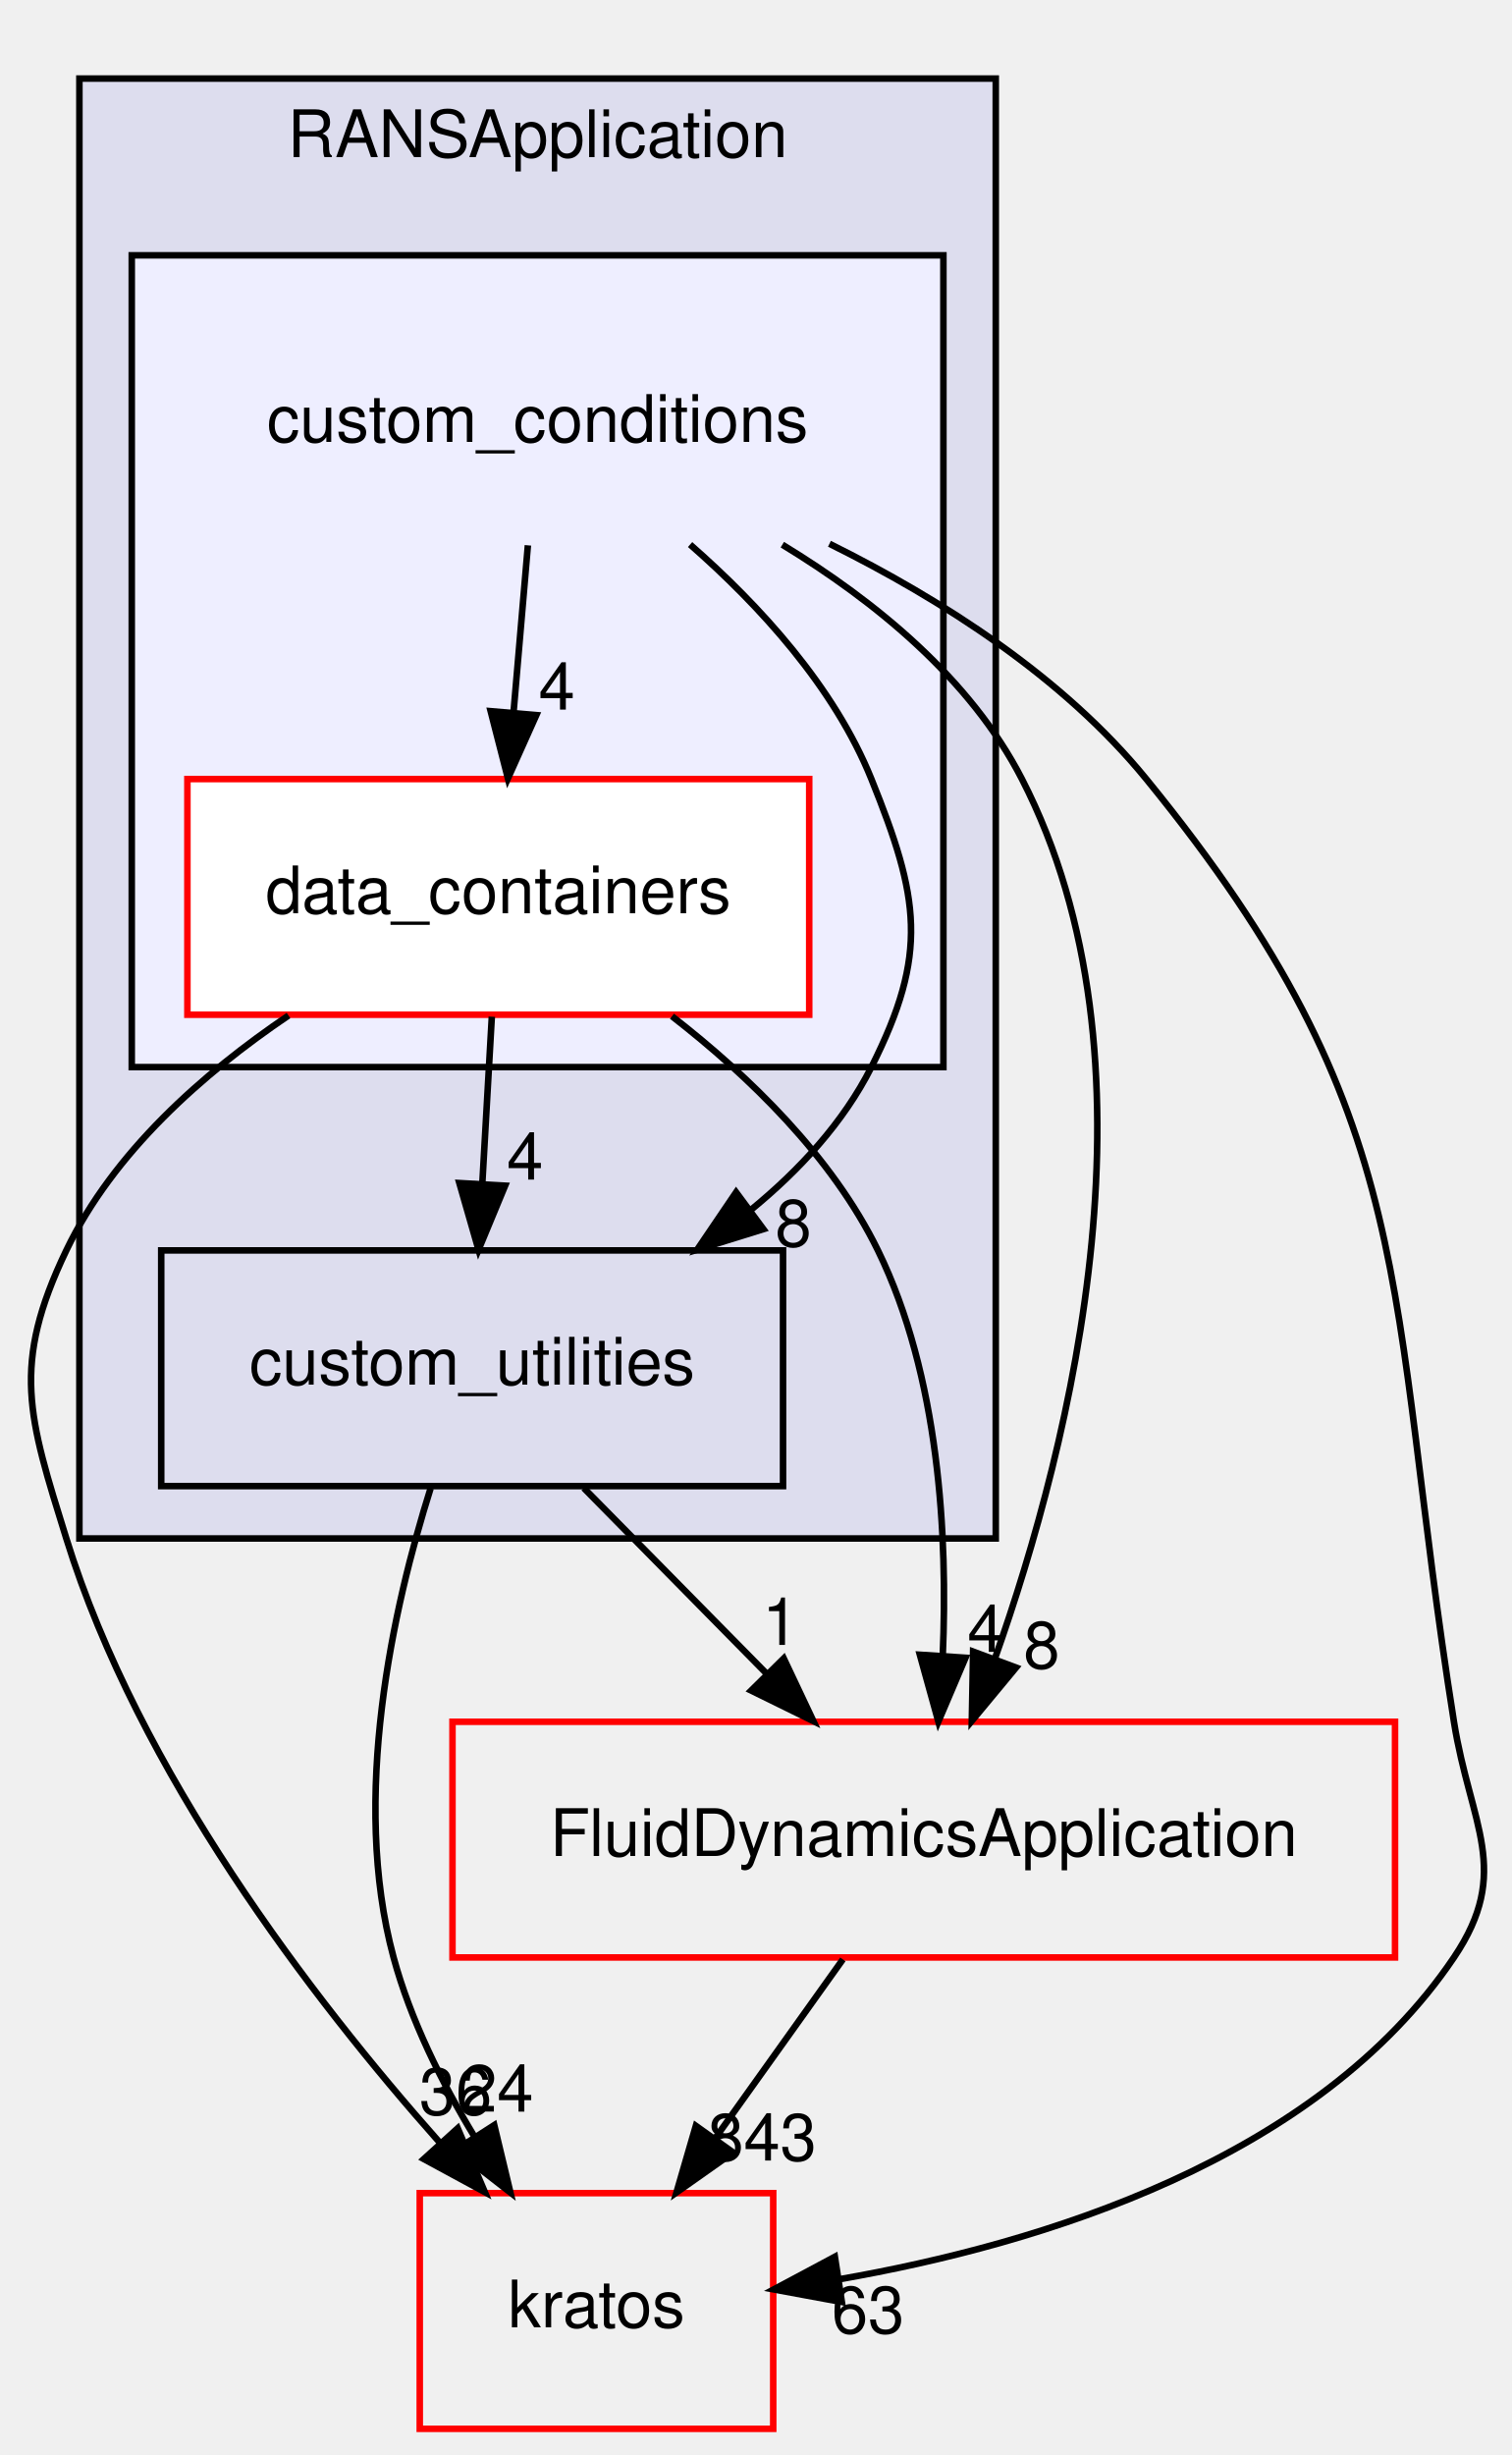
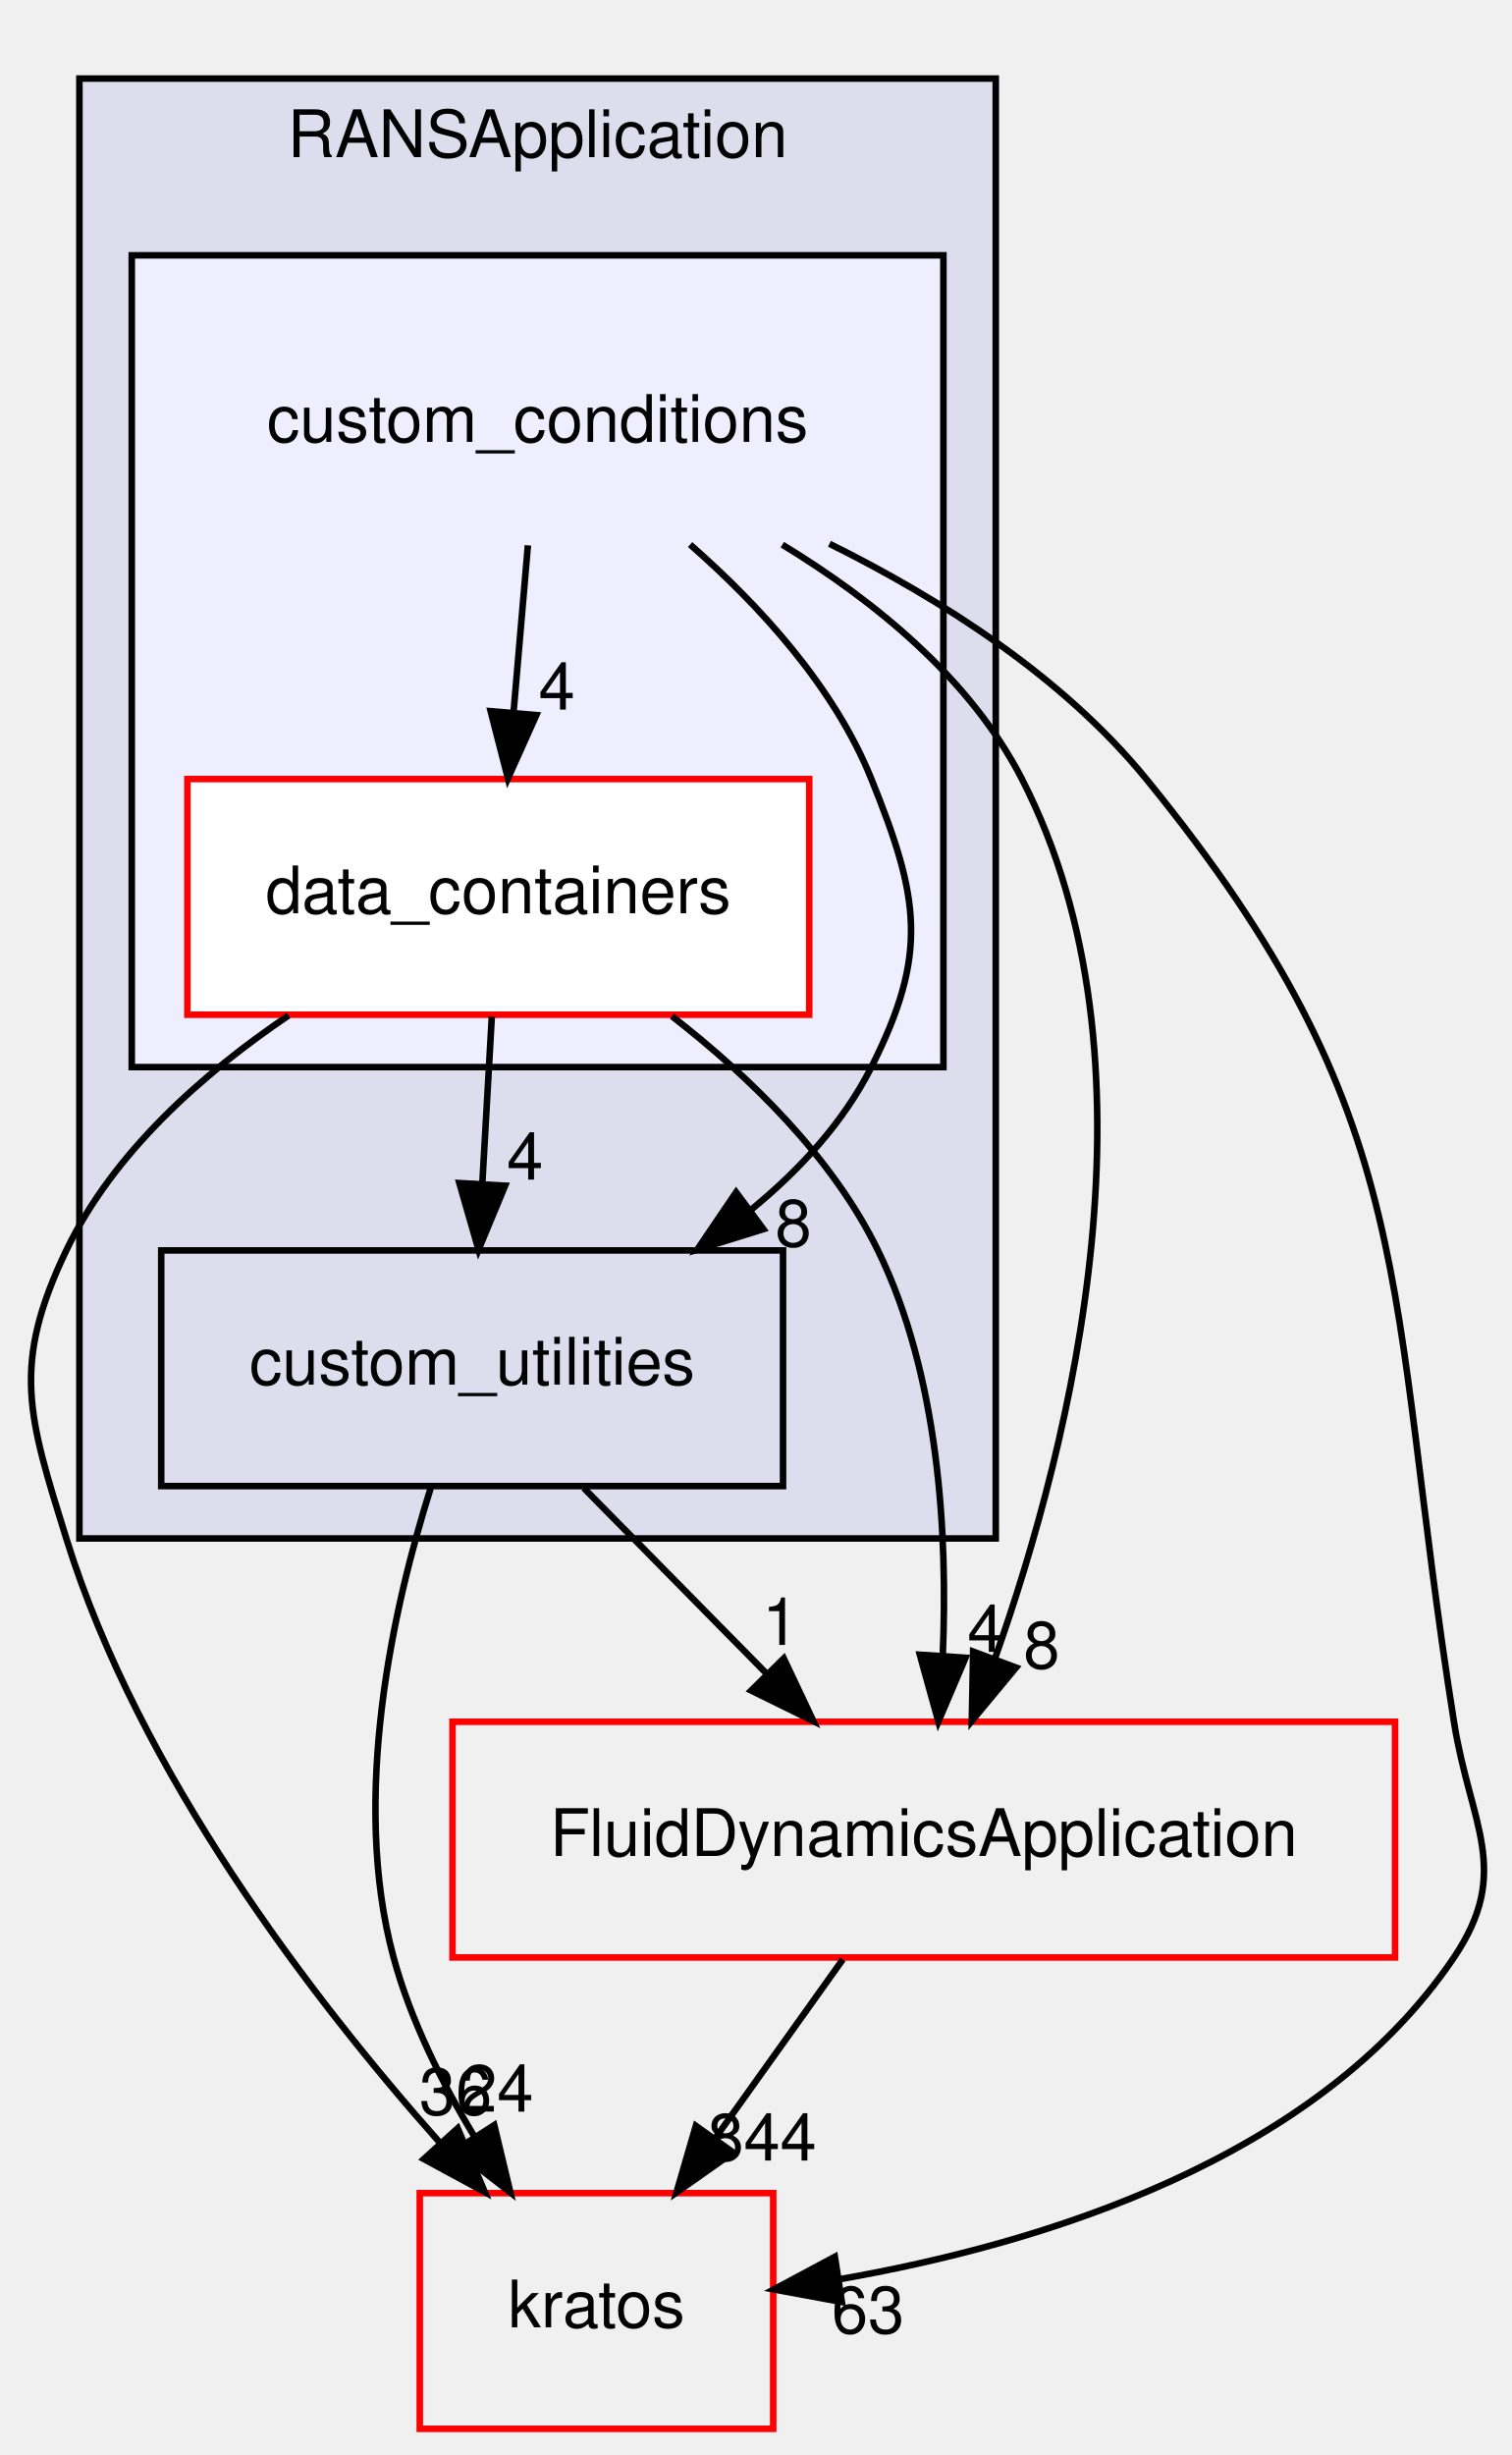
<svg xmlns="http://www.w3.org/2000/svg" xmlns:xlink="http://www.w3.org/1999/xlink" width="231pt" height="375pt" viewBox="0.00 0.00 230.74 375.00">
  <g id="graph0" class="graph" transform="scale(1 1) rotate(0) translate(4 371)">
    <g id="clust1" class="cluster">
      <g id="a_clust1">
        <a xlink:href="dir_967db24cefe5c9d8ef6e6f3f57bce73c.html" target="_top" xlink:title="RANSApplication">
          <polygon fill="#ddddee" stroke="black" points="8,-136 8,-359 148,-359 148,-136 8,-136" />
          <text text-anchor="middle" x="78" y="-347" font-family="Helvetica,sans-Serif" font-size="10.00">RANSApplication</text>
        </a>
      </g>
    </g>
    <g id="clust2" class="cluster">
      <g id="a_clust2">
        <a xlink:href="dir_28b9f638a2dc72f3e277b17bb6e7b0a6.html" target="_top">
          <polygon fill="#eeeeff" stroke="black" points="16,-208 16,-332 140,-332 140,-208 16,-208" />
        </a>
      </g>
    </g>
    <g id="node1" class="node">
      <g id="a_node1">
        <a xlink:href="dir_d00027f6feada1f7c28473d9986b9594.html" target="_top" xlink:title="custom_utilities">
          <polygon fill="none" stroke="black" points="115.5,-180 20.5,-180 20.5,-144 115.5,-144 115.5,-180" />
          <text text-anchor="middle" x="68" y="-159.5" font-family="Helvetica,sans-Serif" font-size="10.00">custom_utilities</text>
        </a>
      </g>
    </g>
    <g id="node4" class="node">
      <g id="a_node4">
        <a xlink:href="dir_3ad5b53c1d85a729c373dd4b6e02d9a8.html" target="_top" xlink:title="FluidDynamicsApplication">
          <polygon fill="none" stroke="red" points="209,-108 65,-108 65,-72 209,-72 209,-108" />
          <text text-anchor="middle" x="137" y="-87.5" font-family="Helvetica,sans-Serif" font-size="10.00">FluidDynamicsApplication</text>
        </a>
      </g>
    </g>
    <g id="edge8" class="edge">
      <path fill="none" stroke="black" d="M85.06,-143.7C93.5,-135.14 103.82,-124.66 113.04,-115.3" />
      <polygon fill="black" stroke="black" points="115.61,-117.68 120.14,-108.1 110.63,-112.77 115.61,-117.68" />
      <g id="a_edge8-headlabel">
        <a xlink:href="dir_000571_000030.html" target="_top" xlink:title="1">
          <text text-anchor="middle" x="115.11" y="-119.74" font-family="Helvetica,sans-Serif" font-size="10.00">1</text>
        </a>
      </g>
    </g>
    <g id="node5" class="node">
      <g id="a_node5">
        <a xlink:href="dir_8fc3e8efef0bfca4a113d719cbd52afb.html" target="_top" xlink:title="kratos">
          <polygon fill="none" stroke="red" points="114,-36 60,-36 60,0 114,0 114,-36" />
          <text text-anchor="middle" x="87" y="-15.5" font-family="Helvetica,sans-Serif" font-size="10.00">kratos</text>
        </a>
      </g>
    </g>
    <g id="edge9" class="edge">
      <path fill="none" stroke="black" d="M61.66,-143.67C55.95,-125.54 49.39,-96.38 56,-72 58.58,-62.48 63.34,-52.92 68.38,-44.59" />
      <polygon fill="black" stroke="black" points="71.38,-46.39 73.85,-36.09 65.49,-42.6 71.38,-46.39" />
      <g id="a_edge9-headlabel">
        <a xlink:href="dir_000571_000710.html" target="_top" xlink:title="24">
          <text text-anchor="middle" x="71.82" y="-48.45" font-family="Helvetica,sans-Serif" font-size="10.00">24</text>
        </a>
      </g>
    </g>
    <g id="node2" class="node">
      <text text-anchor="middle" x="78" y="-303.5" font-family="Helvetica,sans-Serif" font-size="10.00">custom_conditions</text>
    </g>
    <g id="edge7" class="edge">
      <path fill="none" stroke="black" d="M101.3,-287.82C111.9,-278.54 123.32,-266.09 129,-252 136.31,-233.86 137.81,-225.46 129,-208 124.73,-199.55 118.04,-192.29 110.63,-186.22" />
      <polygon fill="black" stroke="black" points="112.5,-183.25 102.38,-180.11 108.33,-188.88 112.5,-183.25" />
      <g id="a_edge7-headlabel">
        <a xlink:href="dir_000558_000571.html" target="_top" xlink:title="8">
          <text text-anchor="middle" x="117.08" y="-180.61" font-family="Helvetica,sans-Serif" font-size="10.00">8</text>
        </a>
      </g>
    </g>
    <g id="node3" class="node">
      <g id="a_node3">
        <a xlink:href="dir_79f36dec10a40f0c77ca3fd7fba2818e.html" target="_top" xlink:title="data_containers">
          <polygon fill="white" stroke="red" points="119.5,-252 24.5,-252 24.5,-216 119.5,-216 119.5,-252" />
          <text text-anchor="middle" x="72" y="-231.5" font-family="Helvetica,sans-Serif" font-size="10.00">data_containers</text>
        </a>
      </g>
    </g>
    <g id="edge5" class="edge">
      <path fill="none" stroke="black" d="M76.52,-287.7C75.86,-279.98 75.06,-270.71 74.32,-262.11" />
      <polygon fill="black" stroke="black" points="77.81,-261.77 73.47,-252.1 70.83,-262.37 77.81,-261.77" />
      <g id="a_edge5-headlabel">
        <a xlink:href="dir_000558_000559.html" target="_top" xlink:title="4">
          <text text-anchor="middle" x="80.94" y="-262.61" font-family="Helvetica,sans-Serif" font-size="10.00">4</text>
        </a>
      </g>
    </g>
    <g id="edge4" class="edge">
      <path fill="none" stroke="black" d="M115.39,-287.8C129.54,-279.2 144.13,-267.32 152,-252 174.09,-209.01 159.68,-151.01 147.87,-117.65" />
      <polygon fill="black" stroke="black" points="151.1,-116.28 144.34,-108.13 144.54,-118.72 151.1,-116.28" />
      <g id="a_edge4-headlabel">
        <a xlink:href="dir_000558_000030.html" target="_top" xlink:title="8">
          <text text-anchor="middle" x="155.01" y="-116.16" font-family="Helvetica,sans-Serif" font-size="10.00">8</text>
        </a>
      </g>
    </g>
    <g id="edge6" class="edge">
      <path fill="none" stroke="black" d="M122.59,-287.94C139.78,-279.42 158.32,-267.55 171,-252 213.55,-199.83 207.42,-174.49 218,-108 220.51,-92.2 226.94,-85.27 218,-72 197.18,-41.11 154.97,-28.22 124.07,-22.84" />
      <polygon fill="black" stroke="black" points="124.49,-19.37 114.08,-21.29 123.42,-26.28 124.49,-19.37" />
      <g id="a_edge6-headlabel">
        <a xlink:href="dir_000558_000710.html" target="_top" xlink:title="63">
          <text text-anchor="middle" x="128.48" y="-14.61" font-family="Helvetica,sans-Serif" font-size="10.00">63</text>
        </a>
      </g>
    </g>
    <g id="edge3" class="edge">
      <path fill="none" stroke="black" d="M71.01,-215.7C70.57,-207.98 70.04,-198.71 69.55,-190.11" />
      <polygon fill="black" stroke="black" points="73.04,-189.89 68.98,-180.1 66.05,-190.29 73.04,-189.89" />
      <g id="a_edge3-headlabel">
        <a xlink:href="dir_000559_000571.html" target="_top" xlink:title="4">
          <text text-anchor="middle" x="76.08" y="-190.82" font-family="Helvetica,sans-Serif" font-size="10.00">4</text>
        </a>
      </g>
    </g>
    <g id="edge2" class="edge">
      <path fill="none" stroke="black" d="M98.53,-215.77C110.28,-206.64 122.99,-194.34 130,-180 139.38,-160.79 140.69,-136.45 139.9,-118.07" />
      <polygon fill="black" stroke="black" points="143.38,-117.78 139.23,-108.03 136.4,-118.24 143.38,-117.78" />
      <g id="a_edge2-headlabel">
        <a xlink:href="dir_000559_000030.html" target="_top" xlink:title="4">
          <text text-anchor="middle" x="146.45" y="-118.68" font-family="Helvetica,sans-Serif" font-size="10.00">4</text>
        </a>
      </g>
    </g>
    <g id="edge1" class="edge">
      <path fill="none" stroke="black" d="M39.95,-215.88C26.88,-207.05 13.18,-194.97 6,-180 -2.45,-162.37 0.2,-154.68 6,-136 17.09,-100.28 43.4,-65.88 63.04,-43.74" />
      <polygon fill="black" stroke="black" points="65.8,-45.91 69.94,-36.16 60.62,-41.21 65.8,-45.91" />
      <g id="a_edge1-headlabel">
        <a xlink:href="dir_000559_000710.html" target="_top" xlink:title="36">
          <text text-anchor="middle" x="65.48" y="-47.98" font-family="Helvetica,sans-Serif" font-size="10.00">36</text>
        </a>
      </g>
    </g>
    <g id="edge10" class="edge">
      <path fill="none" stroke="black" d="M124.64,-71.7C118.77,-63.47 111.63,-53.48 105.16,-44.42" />
      <polygon fill="black" stroke="black" points="107.88,-42.21 99.22,-36.1 102.18,-46.28 107.88,-42.21" />
      <g id="a_edge10-headlabel">
-         <a xlink:href="dir_000030_000710.html" target="_top" xlink:title="843">
-           <text text-anchor="middle" x="112.28" y="-40.98" font-family="Helvetica,sans-Serif" font-size="10.00">843</text>
+         <a xlink:href="dir_000030_000710.html" target="_top" xlink:title="844">
+           <text text-anchor="middle" x="112.28" y="-40.98" font-family="Helvetica,sans-Serif" font-size="10.00">844</text>
        </a>
      </g>
    </g>
  </g>
</svg>
